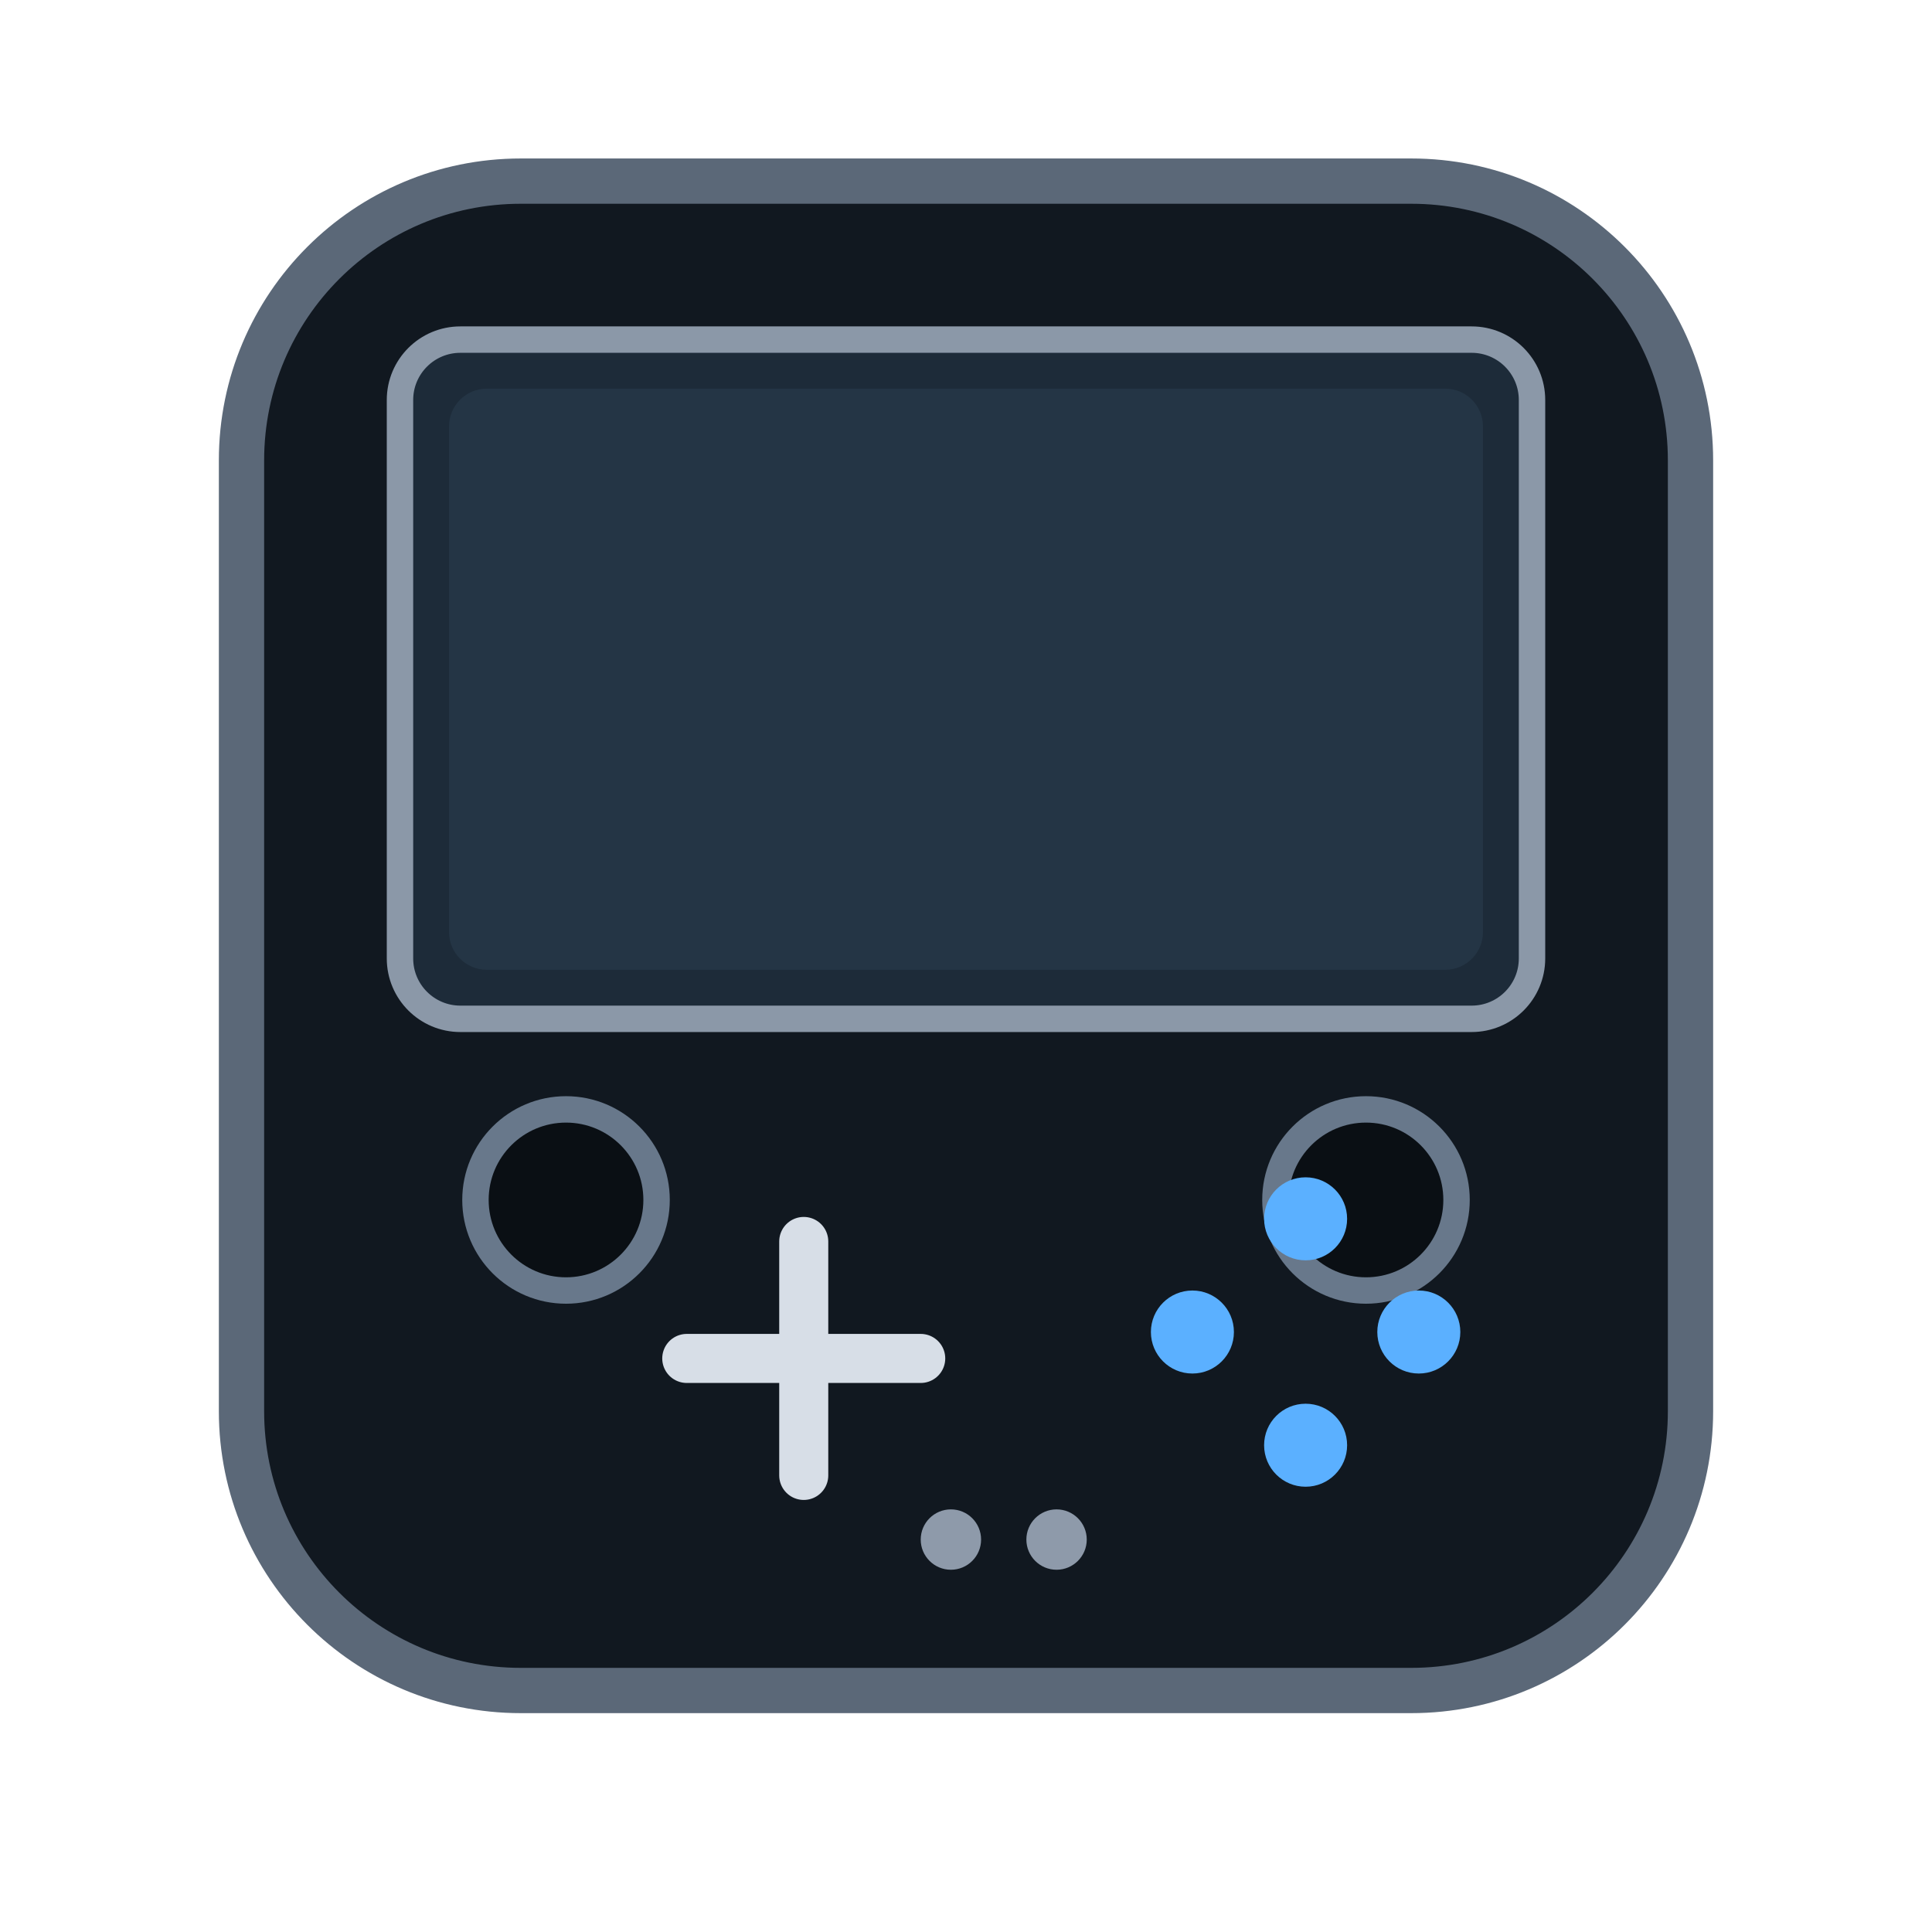
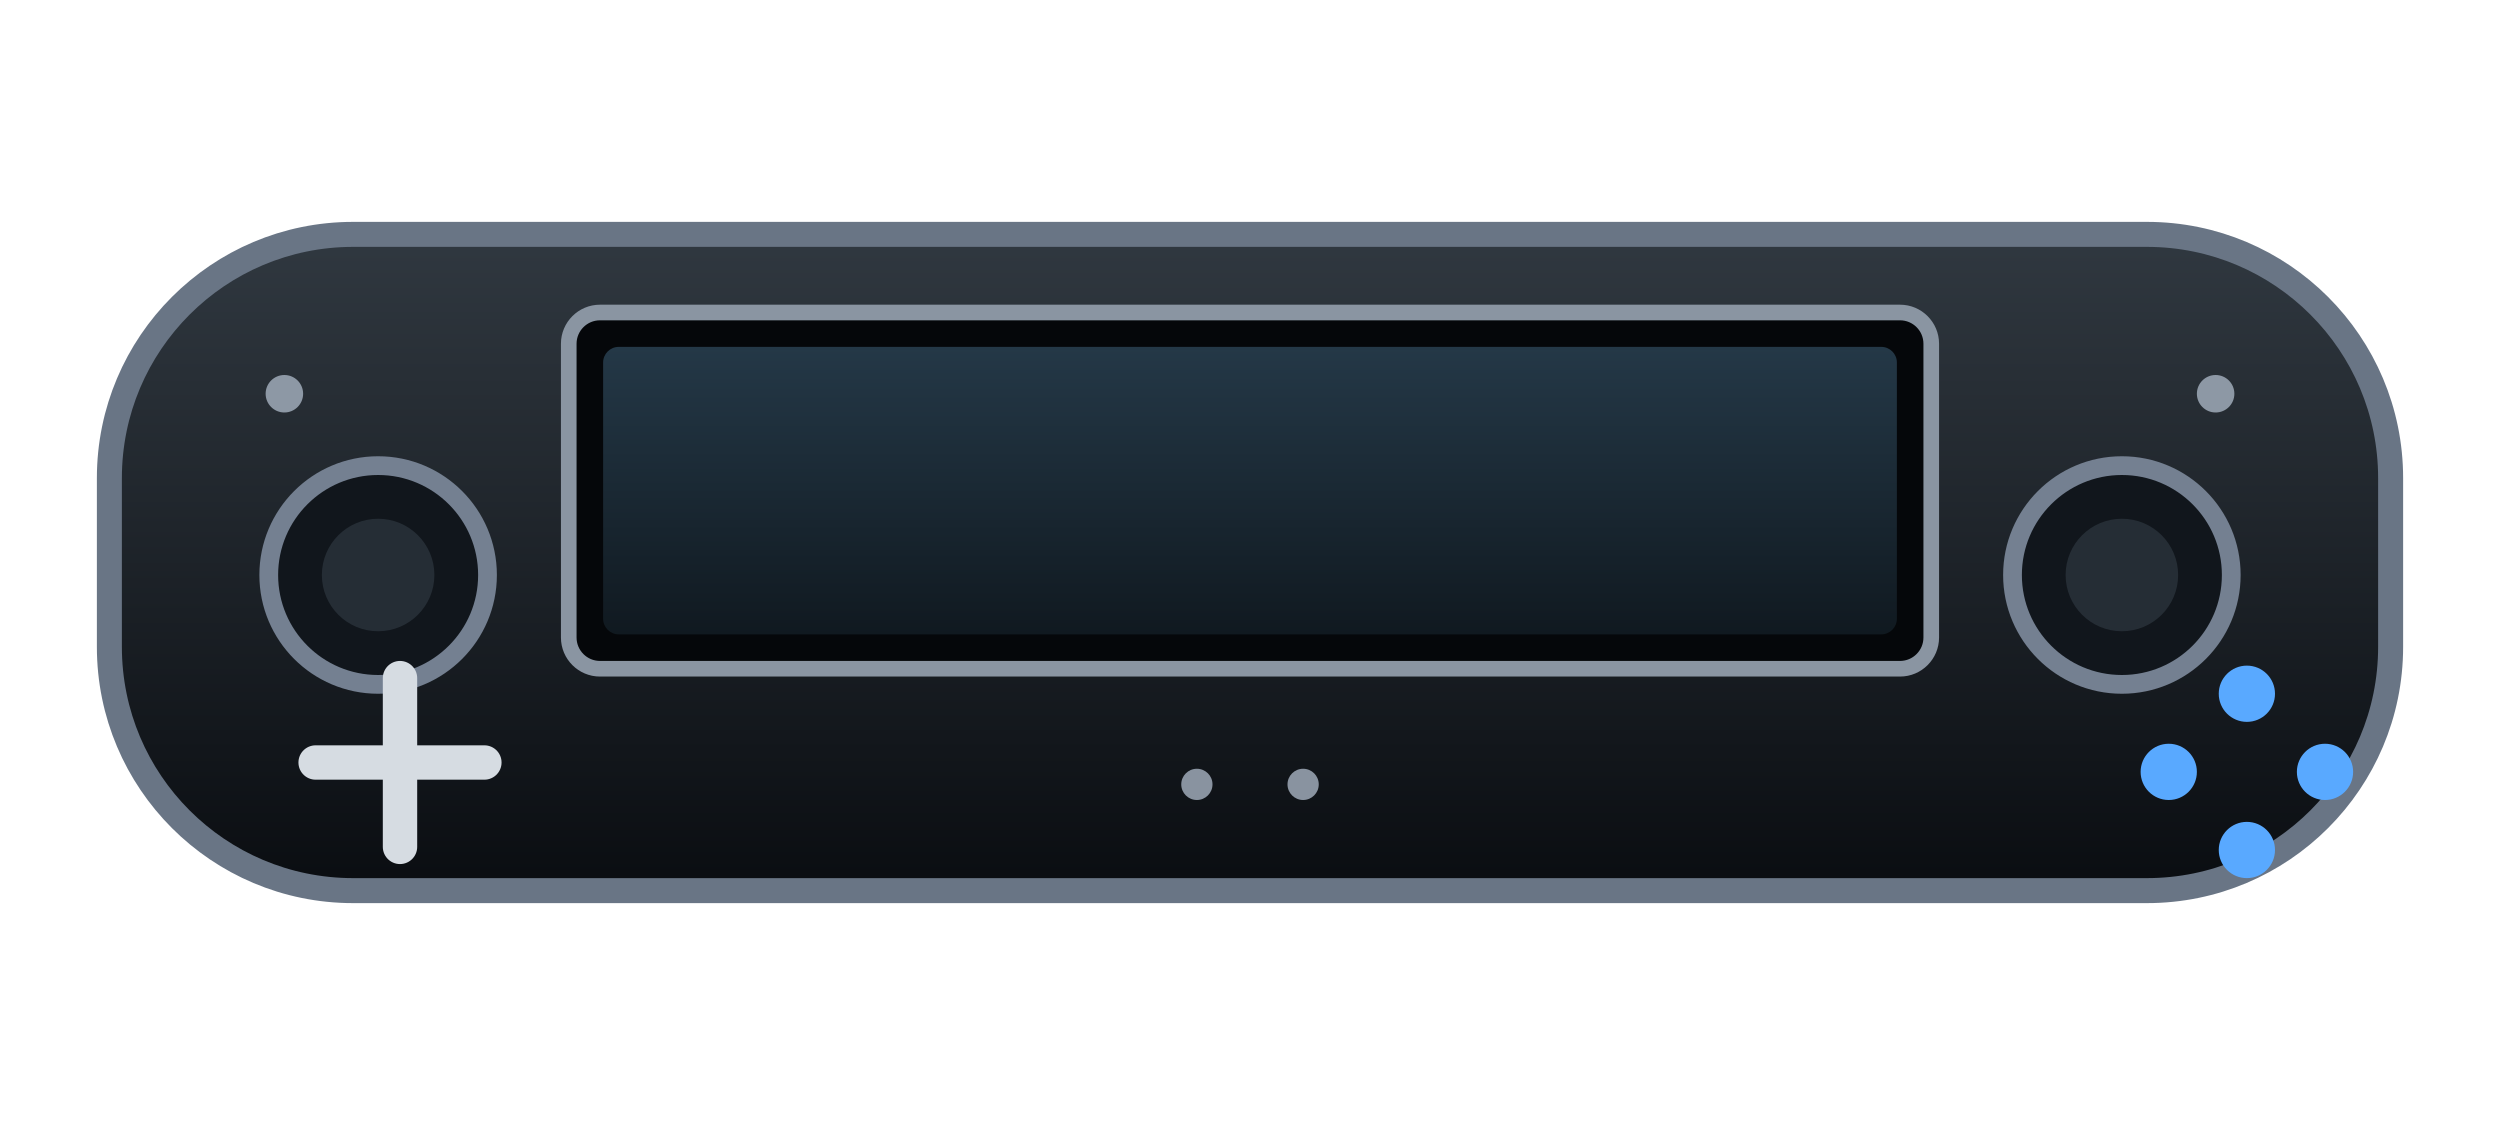
- <svg xmlns="http://www.w3.org/2000/svg" viewBox="0 0 512 512" role="img" aria-label="PlayStation Vita handheld illustration">
-   <g transform="translate(64 48)">
-     <rect width="384" height="400" rx="74" fill="#111820" stroke="#5b6878" stroke-width="12" />
-     <rect x="42" y="42" width="300" height="180" rx="16" fill="#1d2b39" stroke="#8b98a8" stroke-width="7" />
-     <rect x="55" y="55" width="274" height="154" rx="10" fill="#243545" />
-     <circle cx="86" cy="270" r="24" fill="#0a0f14" stroke="#68788b" stroke-width="7" />
-     <circle cx="298" cy="270" r="24" fill="#0a0f14" stroke="#68788b" stroke-width="7" />
-     <path d="M118 312h62M149 281v62" stroke="#d7dee7" stroke-width="13" stroke-linecap="round" />
-     <circle cx="252" cy="305" r="11" fill="#5bb0ff" />
-     <circle cx="282" cy="335" r="11" fill="#5bb0ff" />
-     <circle cx="312" cy="305" r="11" fill="#5bb0ff" />
-     <circle cx="282" cy="275" r="11" fill="#5bb0ff" />
-     <circle cx="188" cy="360" r="8" fill="#8e9aaa" />
-     <circle cx="216" cy="360" r="8" fill="#8e9aaa" />
-   </g>
+ <svg xmlns="http://www.w3.org/2000/svg" viewBox="0 0 800 360" role="img" aria-label="PlayStation Vita handheld illustration">
+   <defs>
+     <linearGradient id="b" x1="0" y1="0" x2="0" y2="1">
+       <stop stop-color="#303840" />
+       <stop offset="1" stop-color="#0a0d11" />
+     </linearGradient>
+     <linearGradient id="s" x1="0" y1="0" x2="0" y2="1">
+       <stop stop-color="#243847" />
+       <stop offset="1" stop-color="#101920" />
+     </linearGradient>
+   </defs>
+   <rect x="35" y="75" width="730" height="210" rx="78" fill="url(#b)" stroke="#697585" stroke-width="8" />
+   <rect x="182" y="100" width="436" height="114" rx="10" fill="#05070a" stroke="#8a95a2" stroke-width="5" />
+   <rect x="193" y="111" width="414" height="92" rx="5" fill="url(#s)" />
+   <circle cx="121" cy="184" r="35" fill="#11161c" stroke="#748091" stroke-width="6" />
+   <circle cx="121" cy="184" r="18" fill="#252d35" />
+   <circle cx="679" cy="184" r="35" fill="#11161c" stroke="#748091" stroke-width="6" />
+   <circle cx="679" cy="184" r="18" fill="#252d35" />
+   <circle cx="91" cy="126" r="6" fill="#8d98a5" />
+   <circle cx="709" cy="126" r="6" fill="#8d98a5" />
+   <path d="M101 244h54M128 217v54" stroke="#d6dce2" stroke-width="11" stroke-linecap="round" />
+   <circle cx="694" cy="247" r="9" fill="#59a9ff" />
+   <circle cx="719" cy="272" r="9" fill="#59a9ff" />
+   <circle cx="744" cy="247" r="9" fill="#59a9ff" />
+   <circle cx="719" cy="222" r="9" fill="#59a9ff" />
+   <circle cx="383" cy="251" r="5" fill="#8993a0" />
+   <circle cx="417" cy="251" r="5" fill="#8993a0" />
</svg>
